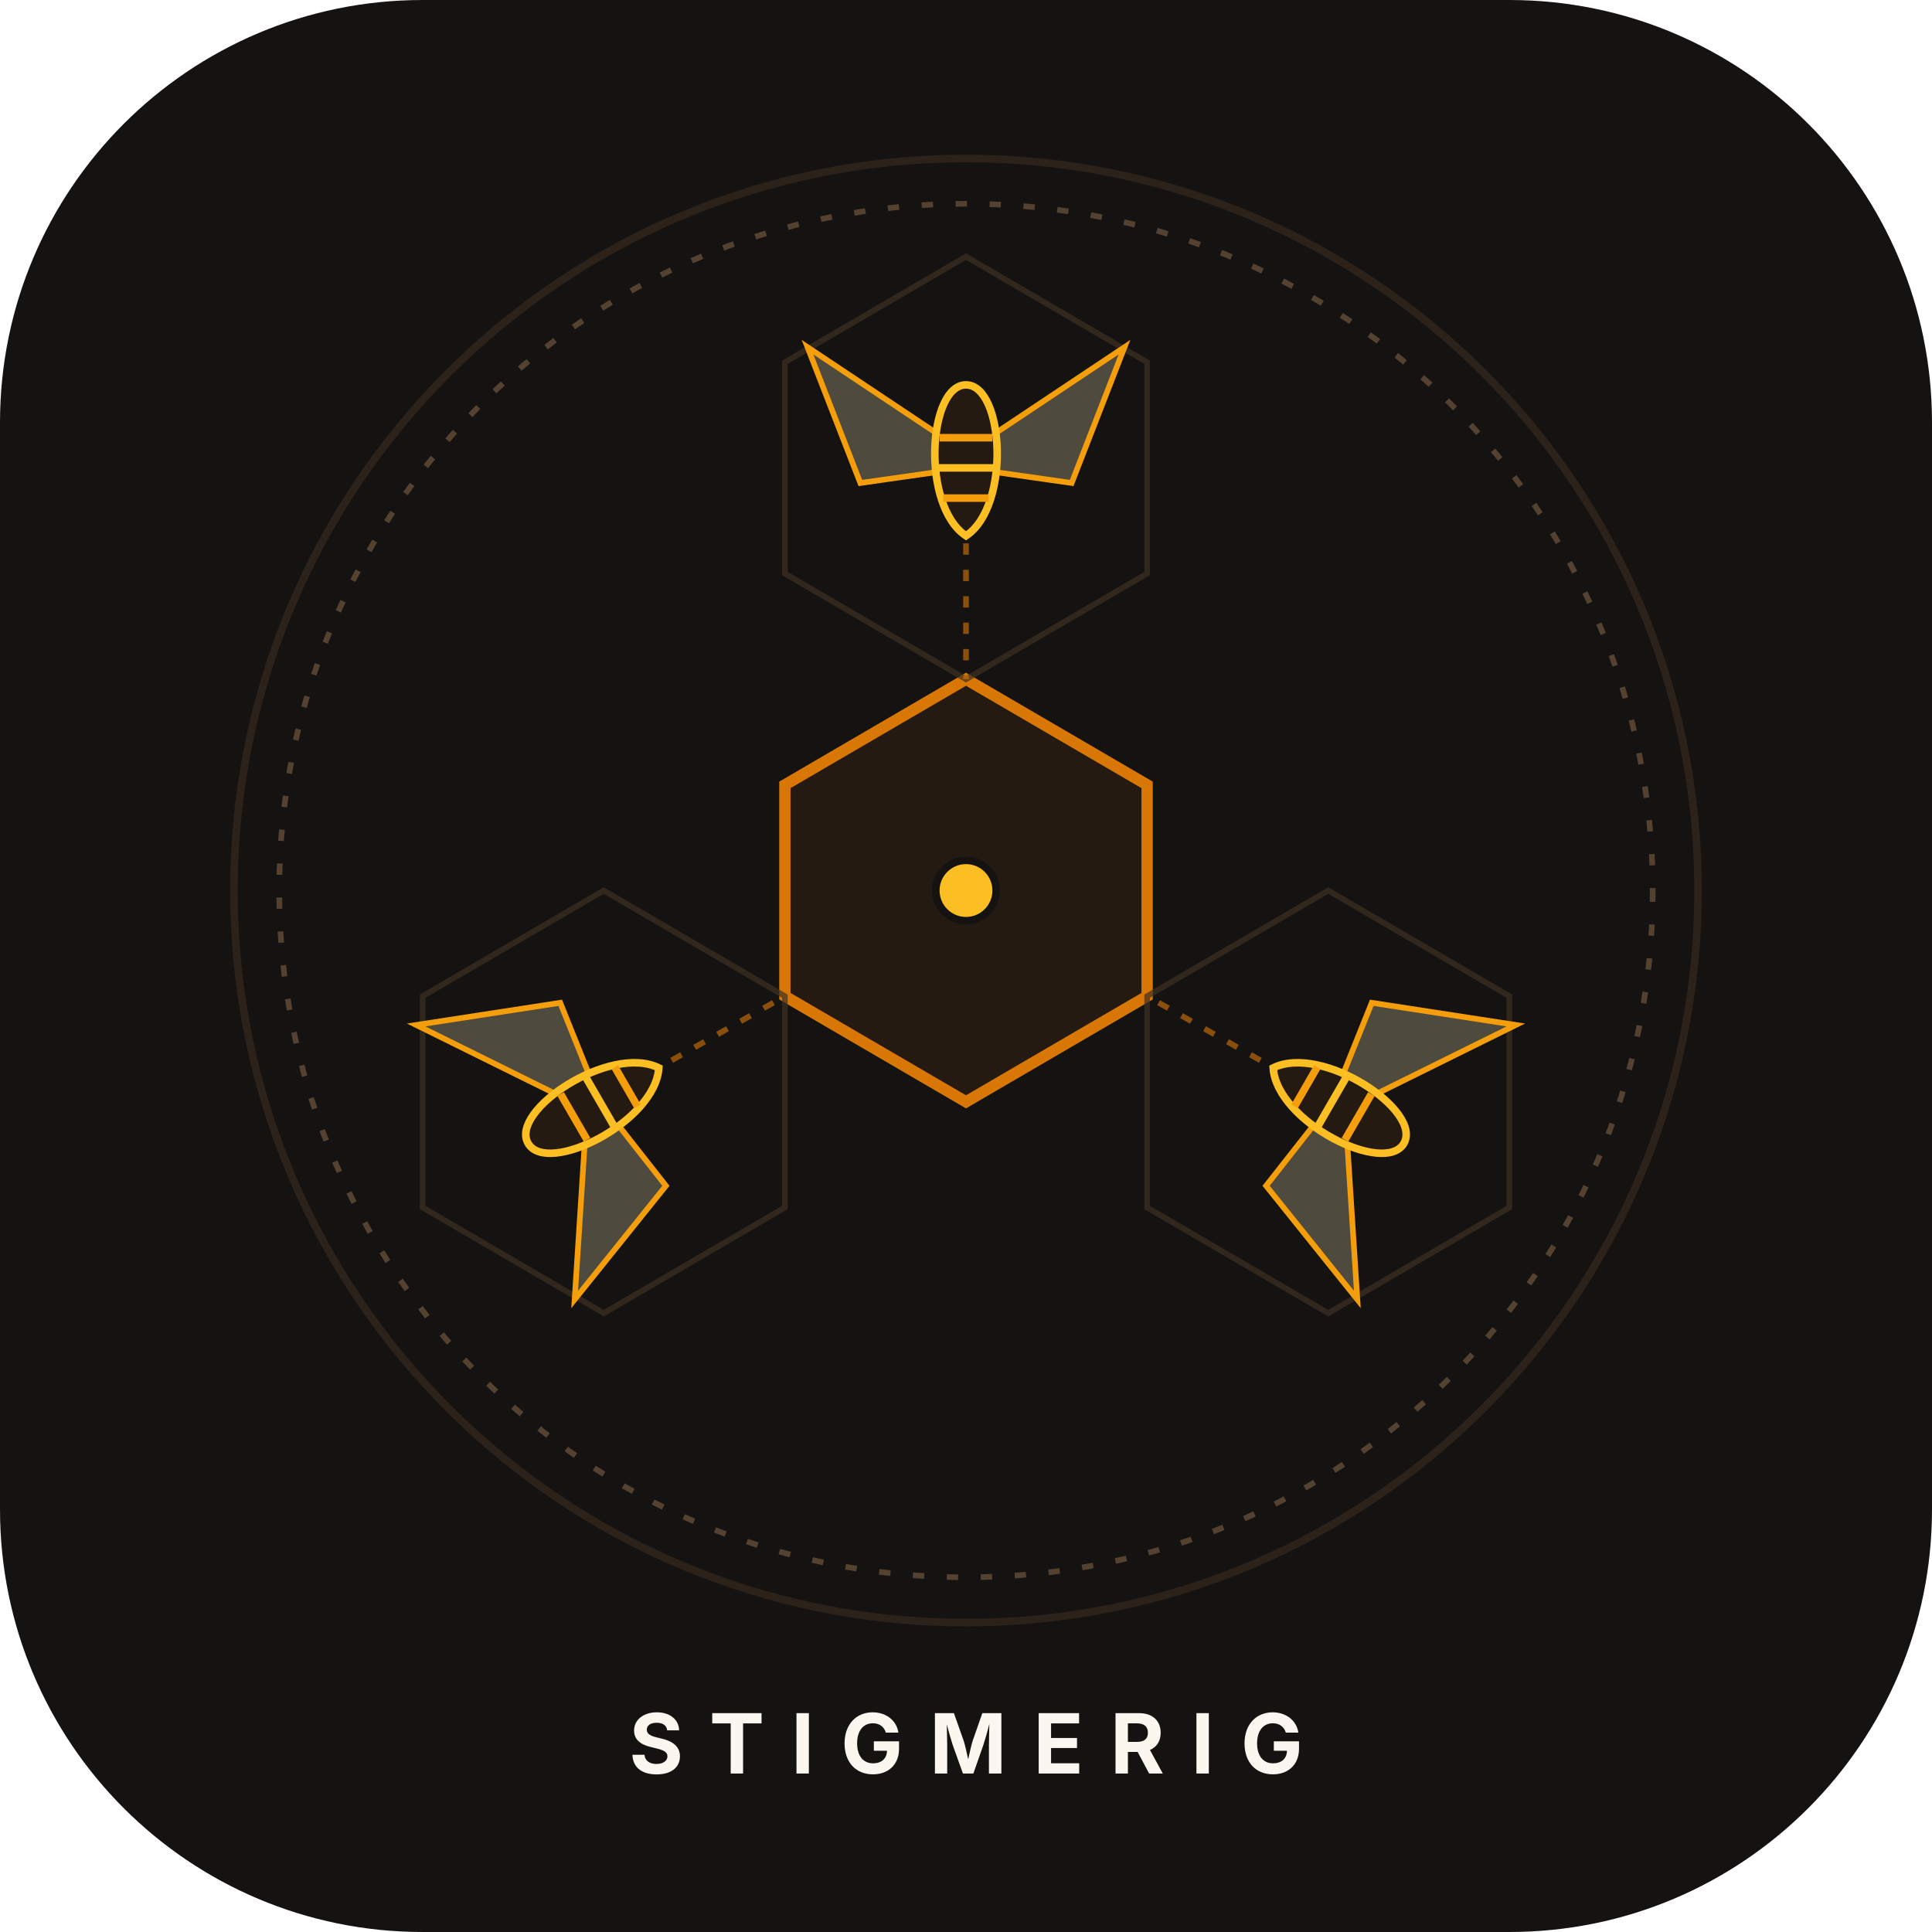
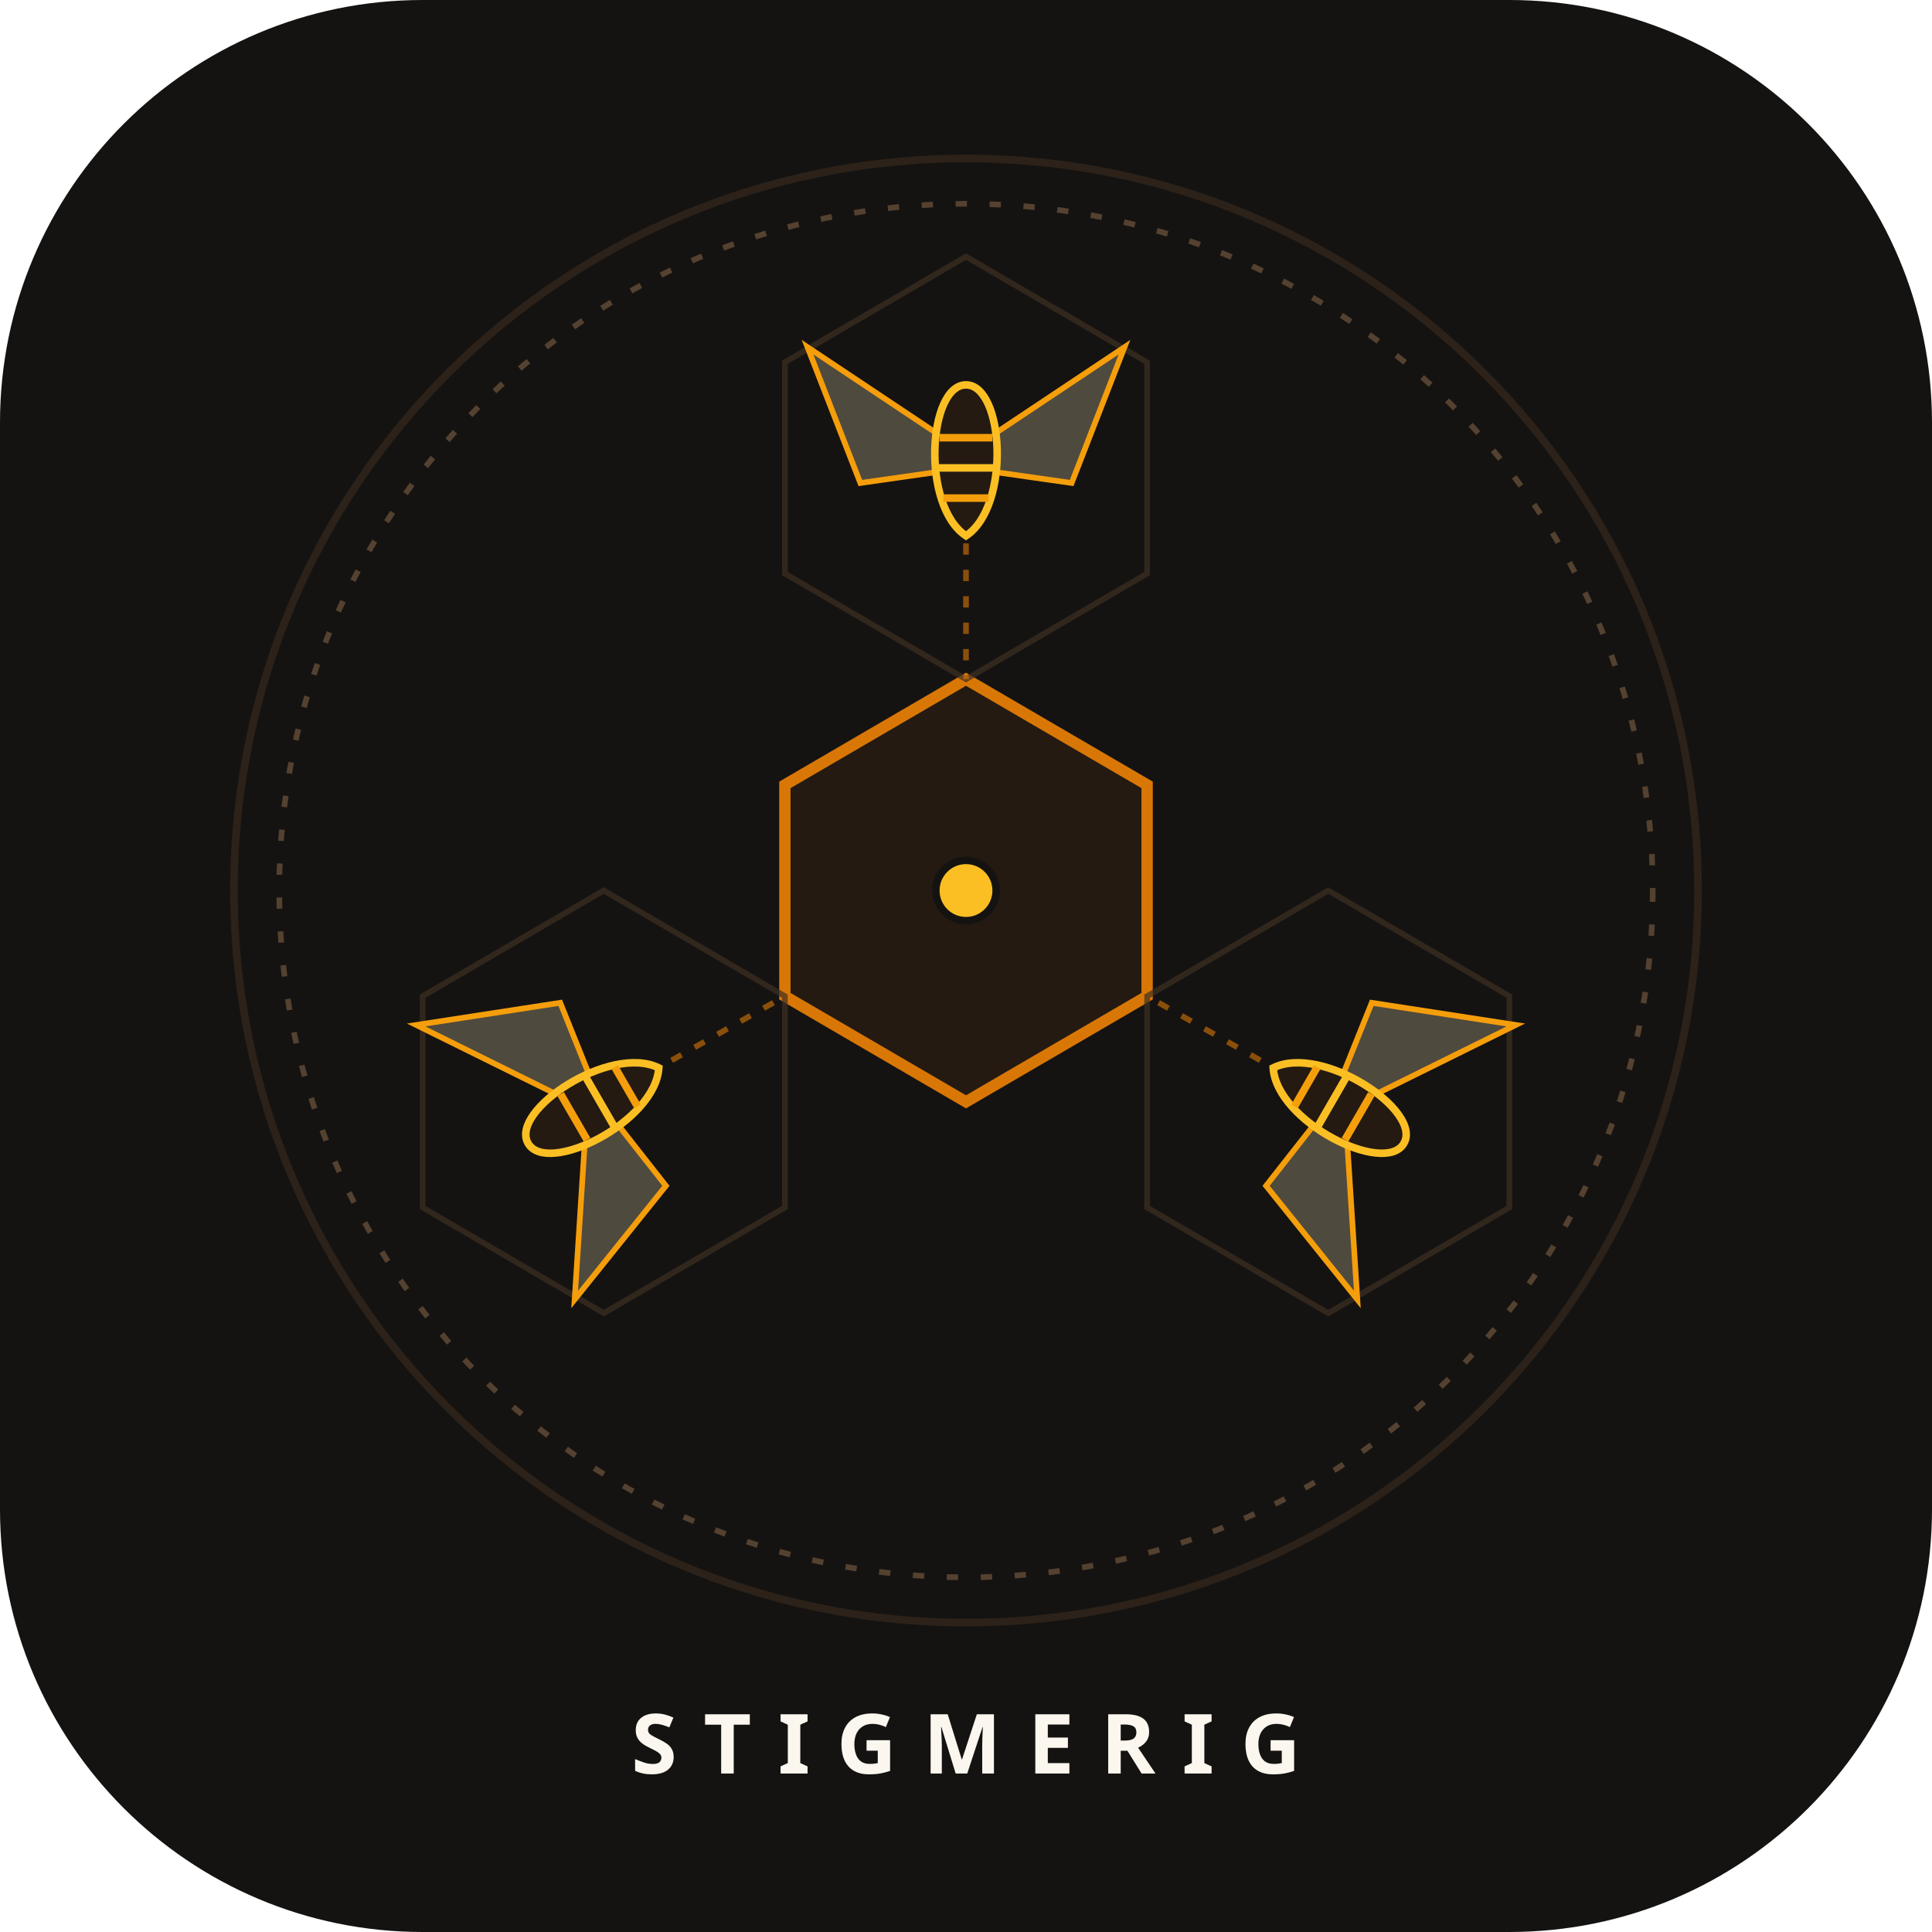
<svg xmlns="http://www.w3.org/2000/svg" viewBox="0 0 512 512" width="100%" height="100%">
  <rect width="512" height="512" rx="112" fill="#151311" />
  <circle cx="256" cy="236" r="194" fill="none" stroke="#2c2219" stroke-width="2" />
  <circle cx="256" cy="236" r="182" fill="none" stroke="#544130" stroke-width="1.5" stroke-dasharray="3 6" />
  <polygon points="256,180 304,208 304,264 256,292 208,264 208,208" fill="#241a12" stroke="#d97706" stroke-width="3" />
  <circle cx="256" cy="236" r="8" fill="#fbbf24" stroke="#151311" stroke-width="2" />
  <g fill="none" stroke="#3d2f22" stroke-width="1.5" opacity="0.7">
    <polygon points="256,68 304,96 304,152 256,180 208,152 208,96" />
    <polygon points="352,236 400,264 400,320 352,348 304,320 304,264" />
    <polygon points="160,236 208,264 208,320 160,348 112,320 112,264" />
  </g>
  <g transform="translate(256, 120)">
    <polygon points="0,0 -42,-28 -28,8 0,4" fill="#fef3c7" fill-opacity="0.25" stroke="#f59e0b" stroke-width="1.5" />
    <polygon points="0,0 42,-28 28,8 0,4" fill="#fef3c7" fill-opacity="0.25" stroke="#f59e0b" stroke-width="1.5" />
    <path d="M 0,-18 C 10,-18 12,14 0,22 C -12,14 -10,-18 0,-18 Z" fill="#241a12" stroke="#fbbf24" stroke-width="2" />
    <line x1="-7" y1="-4" x2="7" y2="-4" stroke="#f59e0b" stroke-width="2" />
    <line x1="-8" y1="4" x2="8" y2="4" stroke="#fbbf24" stroke-width="2" />
    <line x1="-6" y1="12" x2="6" y2="12" stroke="#f59e0b" stroke-width="2" />
  </g>
  <g transform="translate(256, 236) rotate(120) translate(0, -116)">
    <polygon points="0,0 -42,-28 -28,8 0,4" fill="#fef3c7" fill-opacity="0.25" stroke="#f59e0b" stroke-width="1.5" />
    <polygon points="0,0 42,-28 28,8 0,4" fill="#fef3c7" fill-opacity="0.25" stroke="#f59e0b" stroke-width="1.5" />
    <path d="M 0,-18 C 10,-18 12,14 0,22 C -12,14 -10,-18 0,-18 Z" fill="#241a12" stroke="#fbbf24" stroke-width="2" />
    <line x1="-7" y1="-4" x2="7" y2="-4" stroke="#f59e0b" stroke-width="2" />
    <line x1="-8" y1="4" x2="8" y2="4" stroke="#fbbf24" stroke-width="2" />
    <line x1="-6" y1="12" x2="6" y2="12" stroke="#f59e0b" stroke-width="2" />
  </g>
  <g transform="translate(256, 236) rotate(240) translate(0, -116)">
    <polygon points="0,0 -42,-28 -28,8 0,4" fill="#fef3c7" fill-opacity="0.25" stroke="#f59e0b" stroke-width="1.5" />
    <polygon points="0,0 42,-28 28,8 0,4" fill="#fef3c7" fill-opacity="0.25" stroke="#f59e0b" stroke-width="1.5" />
    <path d="M 0,-18 C 10,-18 12,14 0,22 C -12,14 -10,-18 0,-18 Z" fill="#241a12" stroke="#fbbf24" stroke-width="2" />
    <line x1="-7" y1="-4" x2="7" y2="-4" stroke="#f59e0b" stroke-width="2" />
    <line x1="-8" y1="4" x2="8" y2="4" stroke="#fbbf24" stroke-width="2" />
    <line x1="-6" y1="12" x2="6" y2="12" stroke="#f59e0b" stroke-width="2" />
  </g>
  <g stroke="#d97706" stroke-width="1.5" stroke-dasharray="3 4" opacity="0.6">
    <line x1="256" y1="144" x2="256" y2="180" />
    <line x1="334" y1="281" x2="304" y2="264" />
    <line x1="178" y1="281" x2="208" y2="264" />
  </g>
-   <text x="256" y="470" font-family="'Inter', -apple-system, BlinkMacSystemFont, 'Segoe UI', Roboto, sans-serif" font-size="22" fill="#fbf7ee" letter-spacing="7" text-anchor="middle" font-weight="700">STIGMERIG</text>
+   <text x="256" y="470" font-family="'Space Grotesk', 'Plus Jakarta Sans', 'Segoe UI', system-ui, sans-serif" font-size="22" fill="#fbf7ee" letter-spacing="7" text-anchor="middle" font-weight="700">STIGMERIG</text>
</svg>
